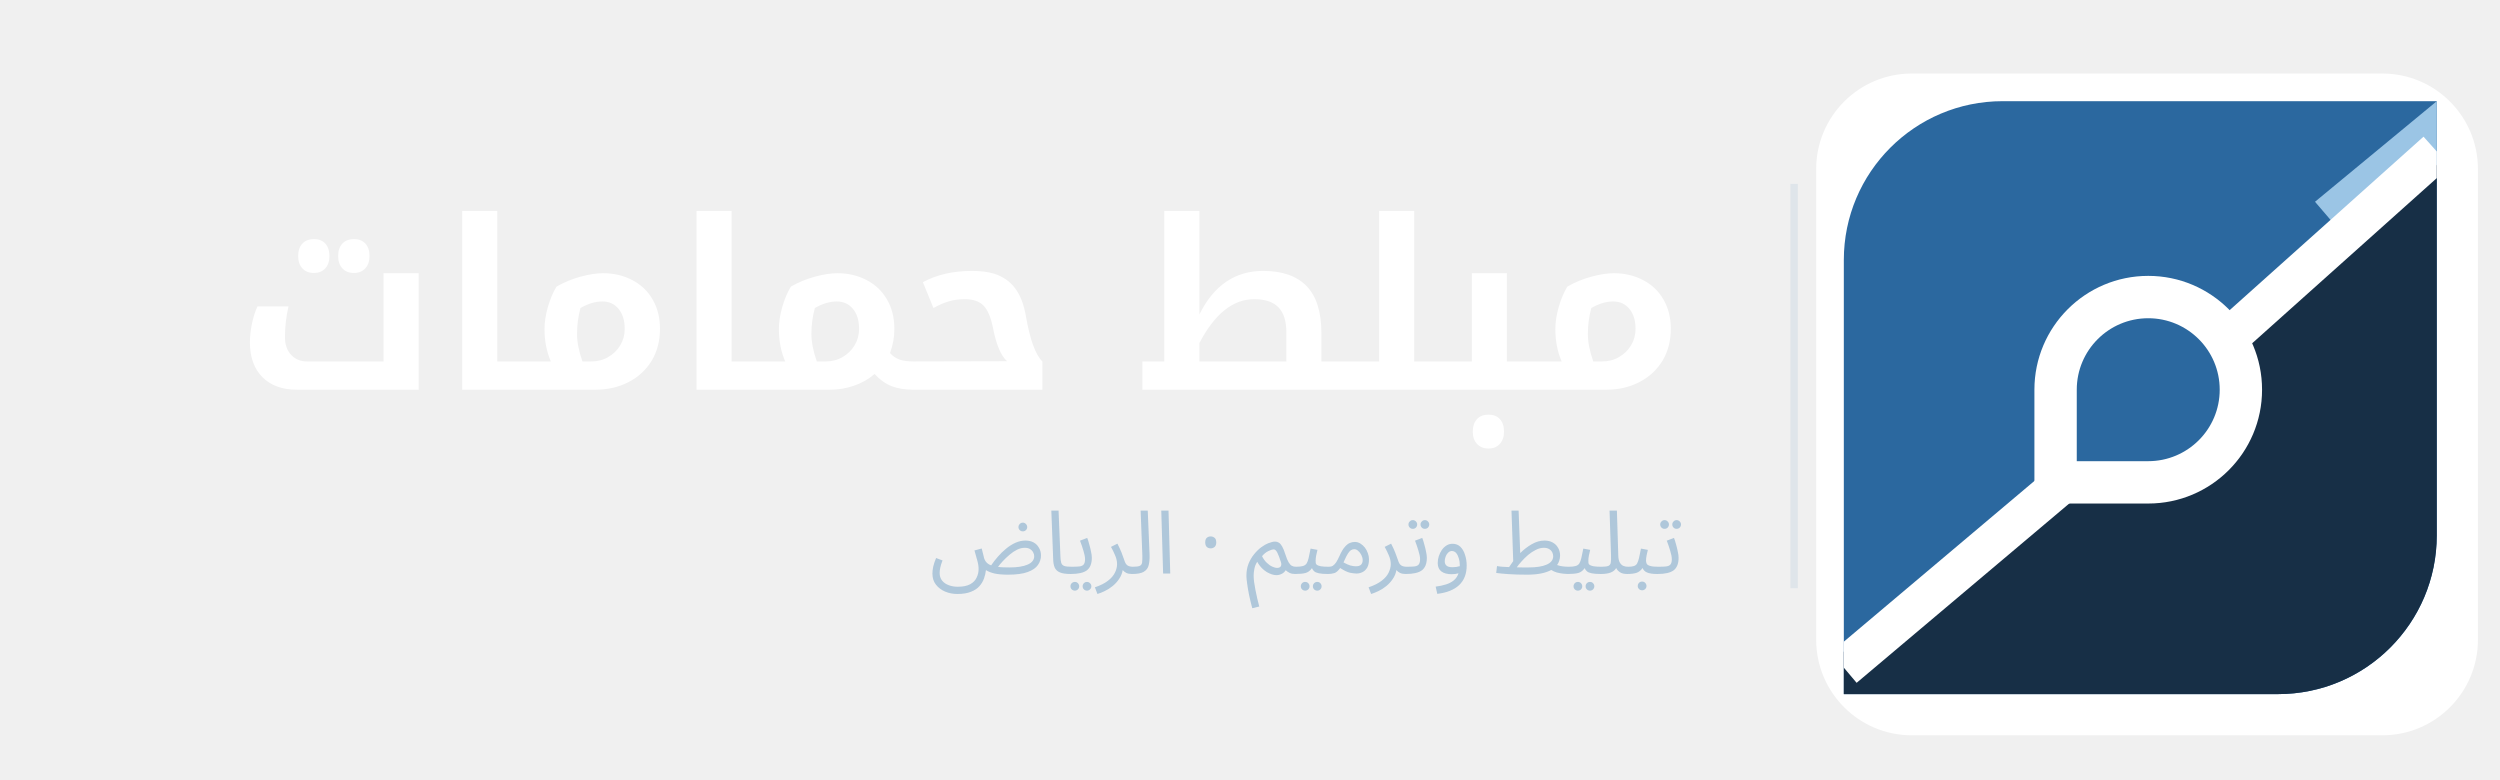
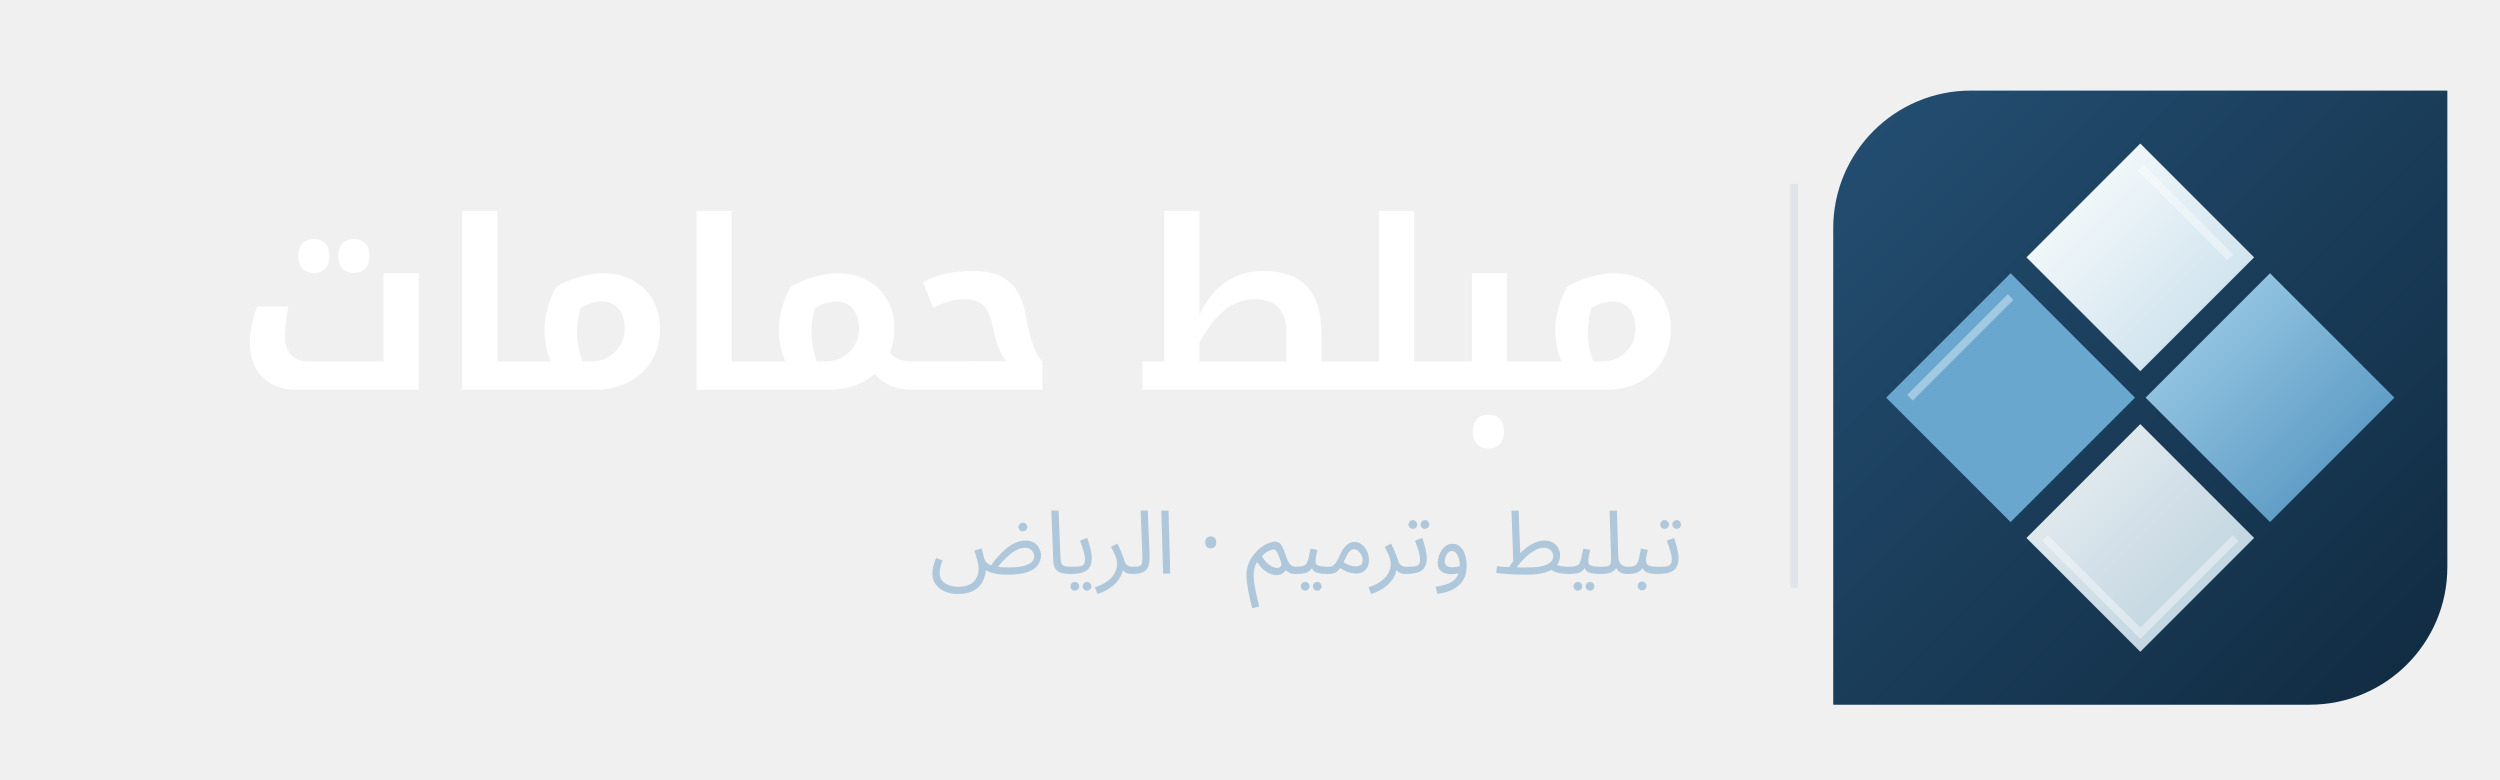
<svg xmlns="http://www.w3.org/2000/svg" width="340" height="106" viewBox="0 0 340 106">
-   <rect x="247" y="10" width="90" height="90" rx="13" fill="#fff" />
  <g transform="translate(245 8) scale(.36)">
    <defs>
+       <linearGradient id="ground" x1="0" y1="0" x2="1" y2="1">
+         <stop stop-color="#244f73" />
+         <stop offset="1" stop-color="#102a40" />
+       </linearGradient>
+       <linearGradient id="porcelain" x1="0" y1="0" x2="1" y2="1">
+         <stop stop-color="#ffffff" />
+         <stop offset="1" stop-color="#c3dce9" />
+       </linearGradient>
+       <linearGradient id="blue-tile" x1="0" y1="0" x2="1" y2="1">
+         <stop stop-color="#a7d4eb" />
+         <stop offset="1" stop-color="#4a8cbb" />
+       </linearGradient>
      <clipPath id="tile">
-         <path d="M76 16h164v164a60 60 0 0 1-60 60H16V76a60 60 0 0 1 60-60Z" />
+         <path d="M64 12h180v180a52 52 0 0 1-52 52H12V64a52 52 0 0 1 52-52Z" />
      </clipPath>
    </defs>
    <g clip-path="url(#tile)">
-       <path fill="#2b689f" d="M16 16h224v224H16z" />
-       <path fill="#172f46" d="M16 224 240 40v200H16Z" />
-       <path fill="#9bc5e5" d="m194 54 46-38v24l-34 28Z" />
-       <path d="m16 230 83-70m65-57 76-68" fill="none" stroke="#fff" stroke-width="15" />
-       <path fill="#fff" d="M88 168v-43a43 43 0 1 1 43 43H88Z" />
-       <path fill="#2b689f" d="M104 152v-27a27 27 0 1 1 27 27h-27Z" />
+       <path fill="url(#ground)" d="M12 12h232v232H12z" />
+       <path d="M128 32 171 75 128 118 85 75Z" fill="url(#porcelain)" />
+       <path d="m177 81 47 47-47 47-47-47Z" fill="url(#blue-tile)" />
+       <path d="m128 138 43 43-43 43-43-43Z" fill="url(#porcelain)" opacity=".92" />
+       <path d="m79 81 47 47-47 47-47-47Z" fill="#6aa7cf" />
+       <path d="m41 128 38-38m49-49 34 34" fill="none" stroke="#fff" stroke-opacity=".38" stroke-width="3" />
+       <path d="m92 181 36 36 36-36" fill="none" stroke="#fff" stroke-opacity=".38" stroke-width="3" />
    </g>
  </g>
  <path d="M244 25v55" fill="none" stroke="#afc7da" stroke-opacity=".25" />
  <text x="229" y="53" direction="rtl" text-anchor="start" font-family="Noto Kufi Arabic" font-size="32" font-weight="700" fill="#ffffff">مبلط حمامات</text>
  <text x="229" y="78" direction="rtl" text-anchor="start" font-family="Noto Sans Arabic" font-size="12" fill="#afc7da">تبليط وترميم · الرياض</text>
</svg>
